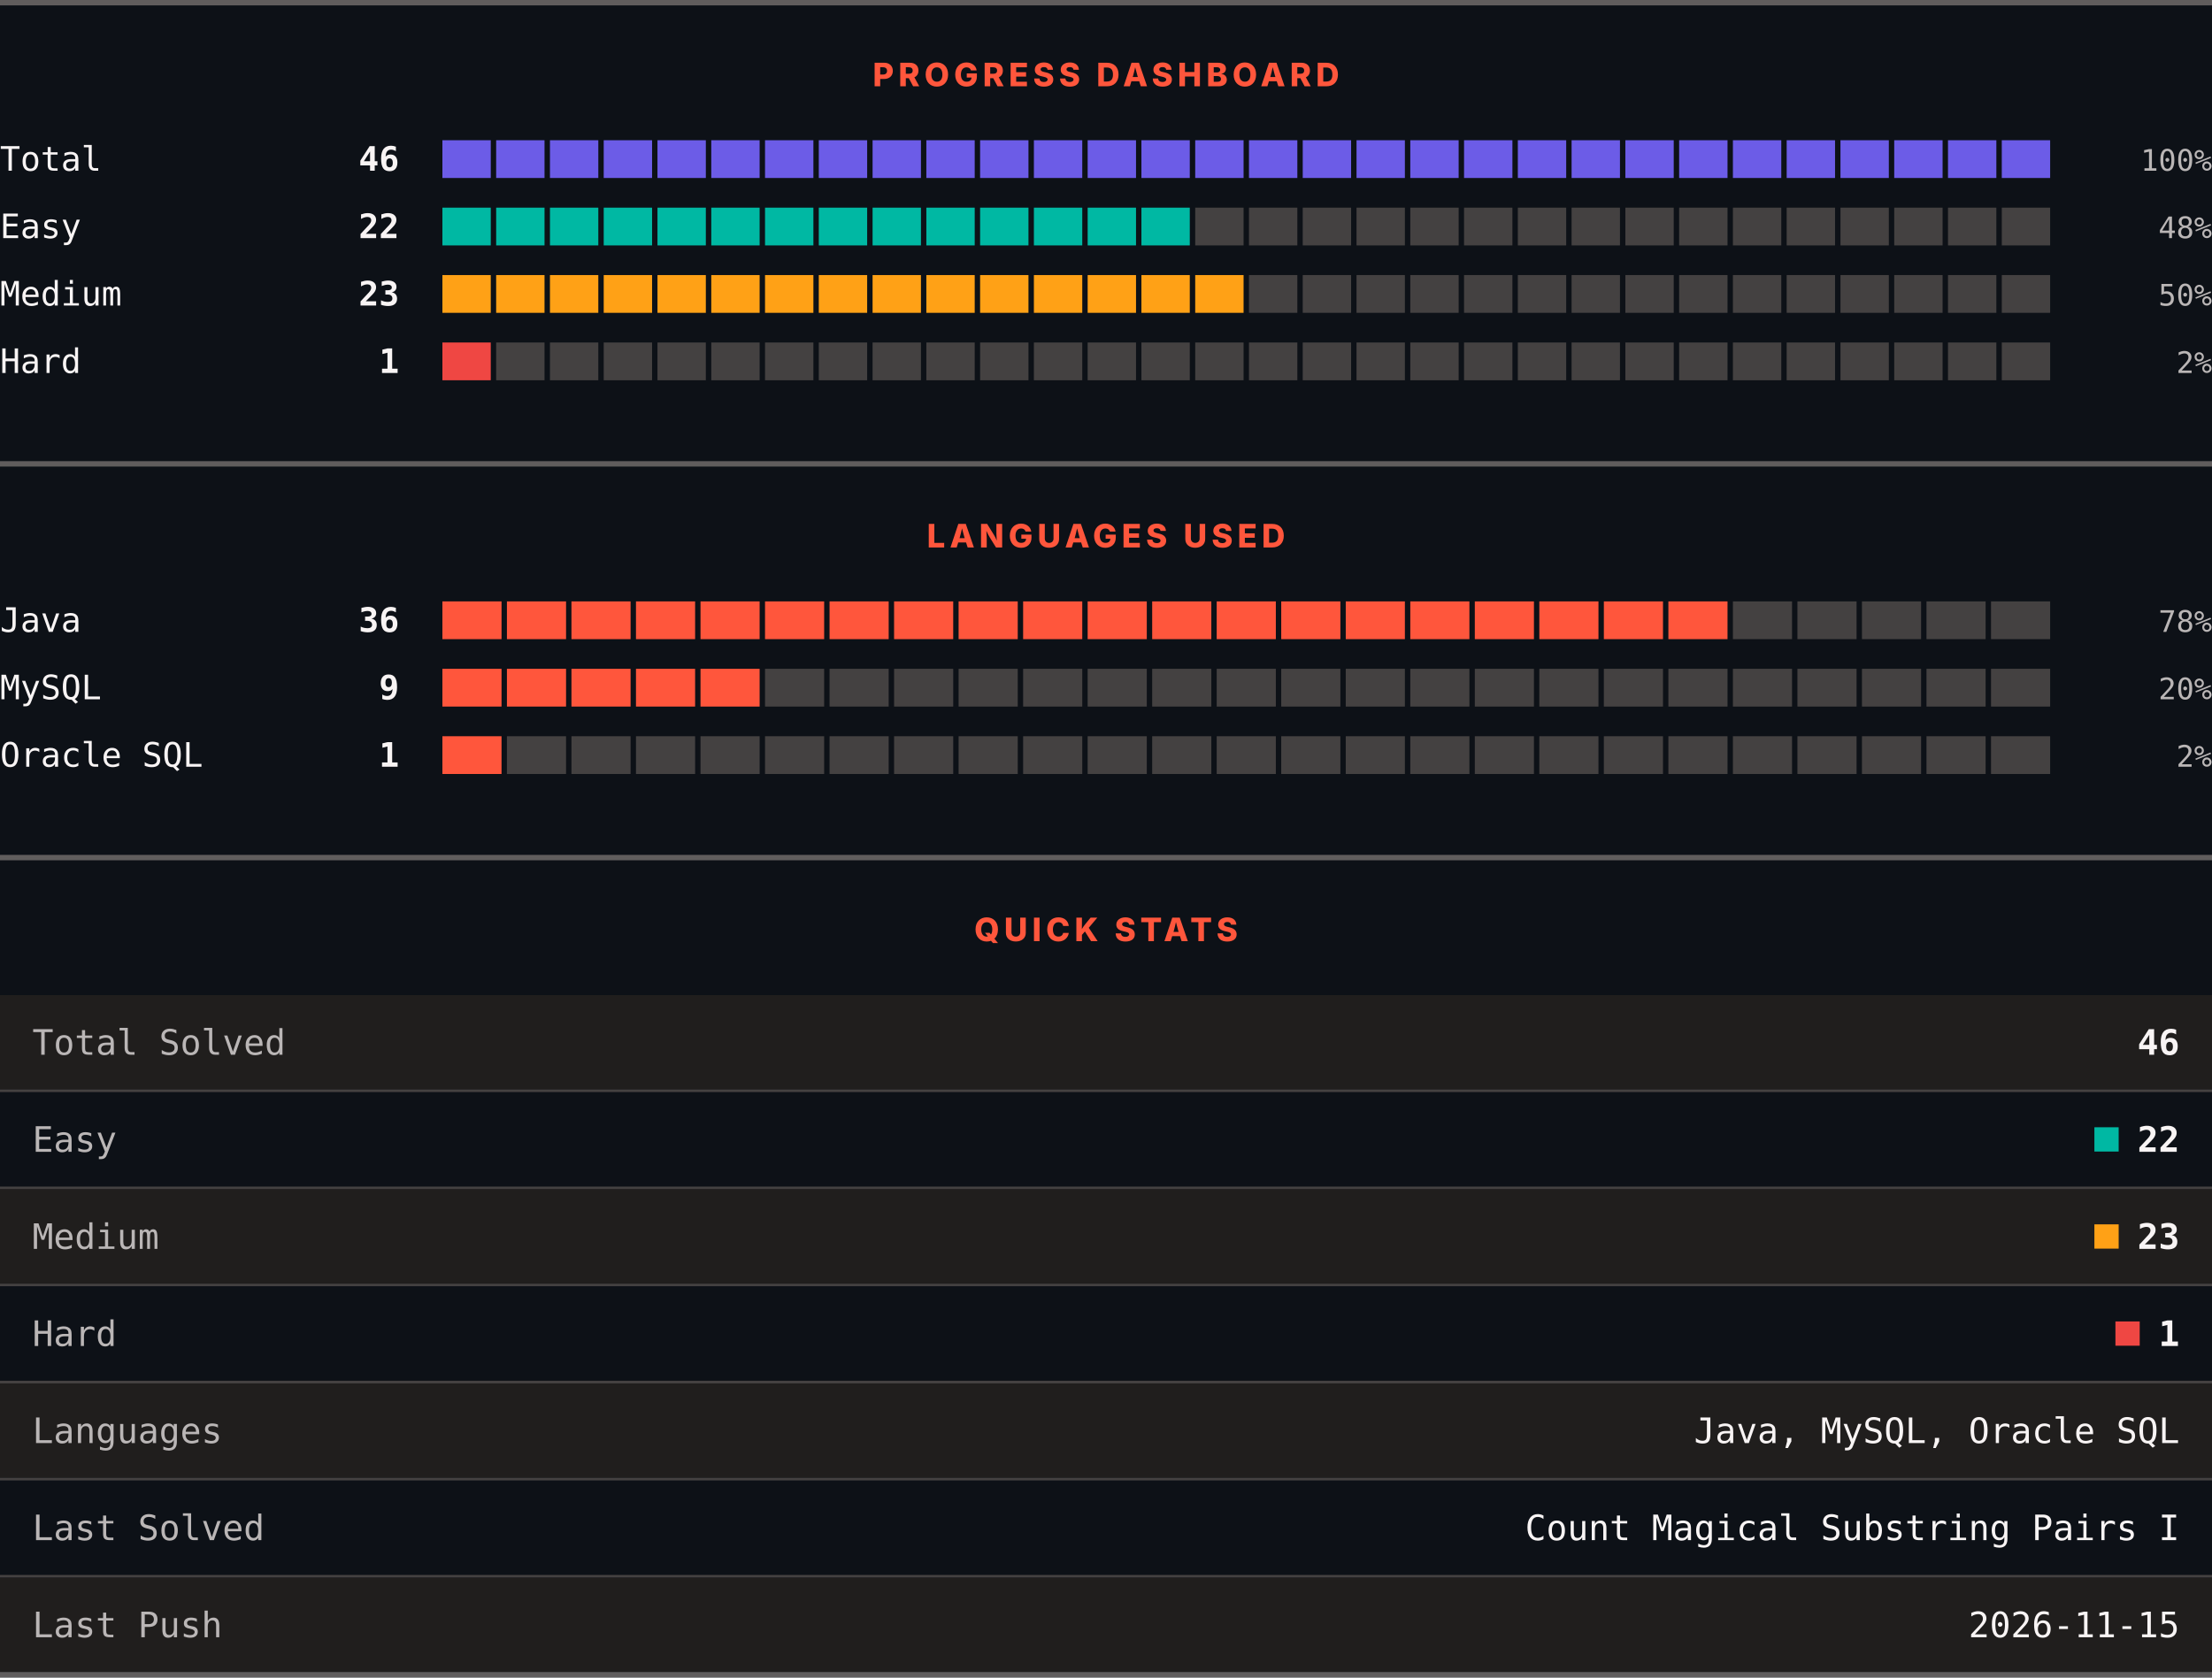
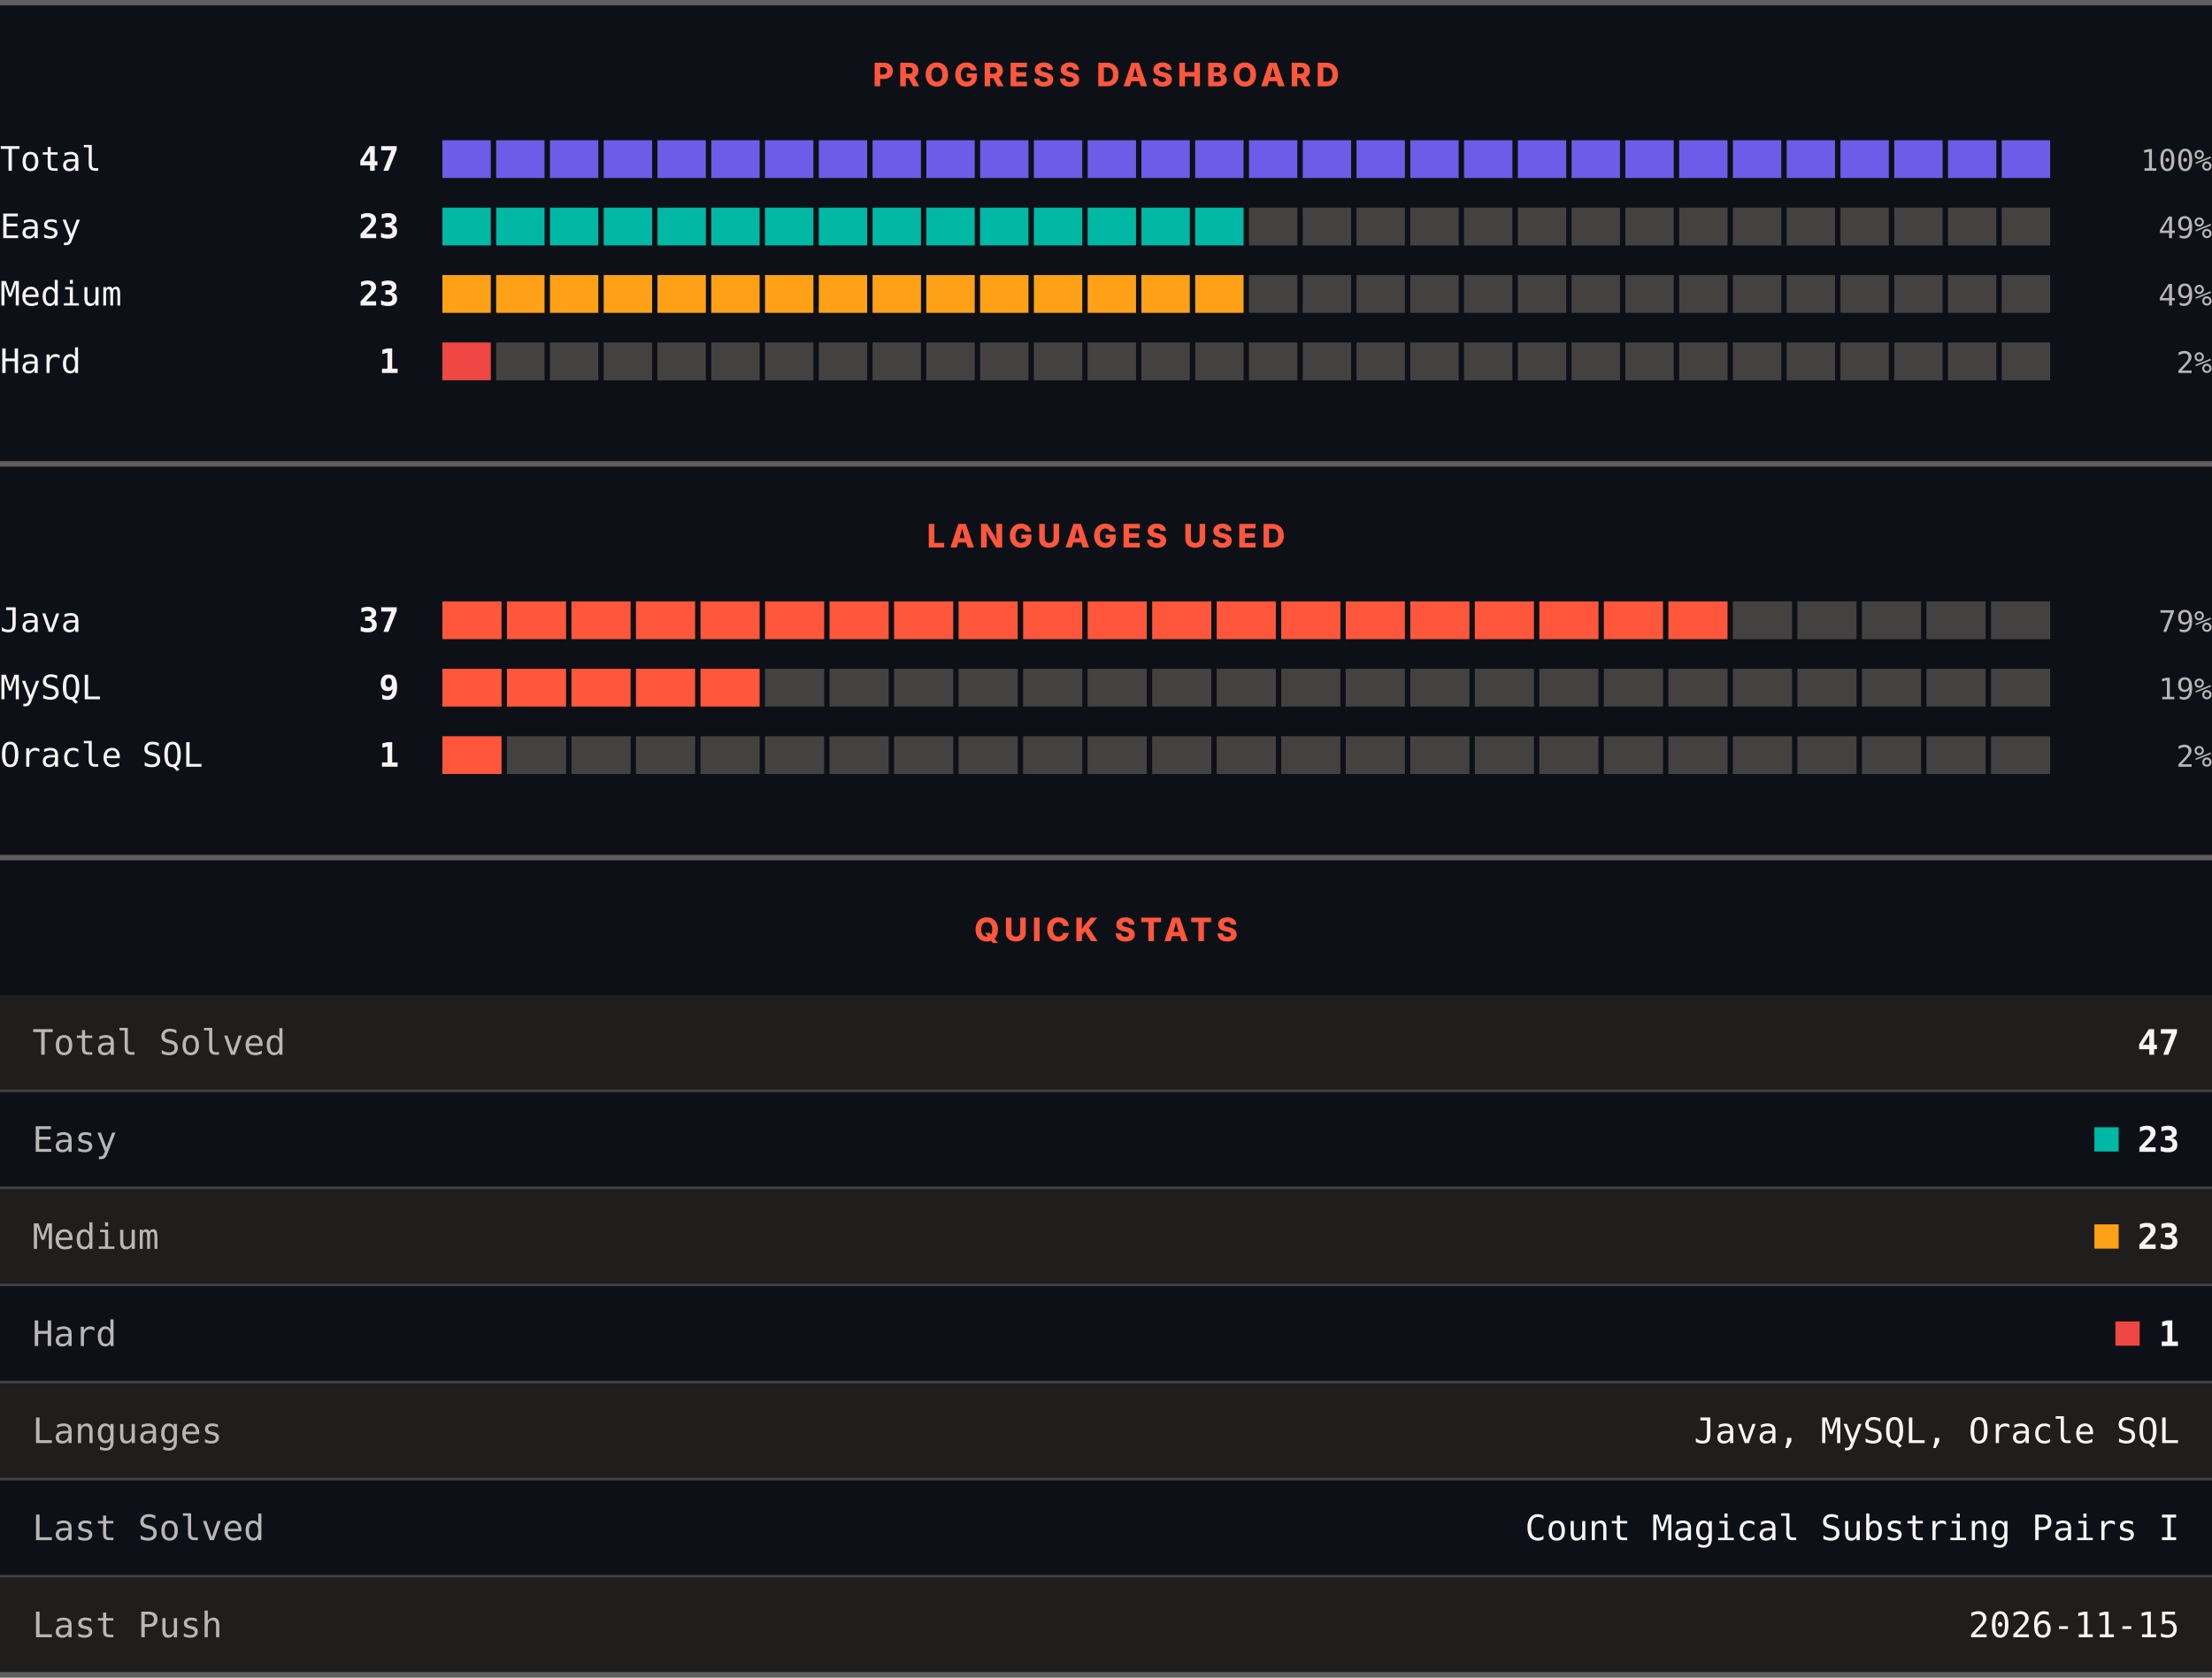
<svg xmlns="http://www.w3.org/2000/svg" width="820" height="622" viewBox="0 0 820 622" role="img" aria-label="LeetCode progress, languages and quick stats">
  <rect width="820" height="622" fill="#0d1117" />
  <rect x="0" y="0" width="820" height="2" fill="#605d5d" />
  <text x="410" y="32" text-anchor="middle" font-family="Archivo, system-ui, -apple-system, Segoe UI, sans-serif" font-size="12" font-weight="800" letter-spacing="1.68" fill="#ff563c">PROGRESS DASHBOARD</text>
  <text x="0" y="63.3" font-family="ui-monospace, SFMono-Regular, Menlo, Consolas, monospace" font-size="12.5" fill="#f8f4f4">Total</text>
-   <text x="148" y="63.3" text-anchor="end" font-family="ui-monospace, SFMono-Regular, Menlo, Consolas, monospace" font-size="12.5" font-weight="700" fill="#f8f4f4">46</text>
+   <text x="148" y="63.3" text-anchor="end" font-family="ui-monospace, SFMono-Regular, Menlo, Consolas, monospace" font-size="12.5" font-weight="700" fill="#f8f4f4">47</text>
  <rect x="164.00" y="52" width="17.93" height="14" fill="#6c5ce7" />
  <rect x="183.93" y="52" width="17.93" height="14" fill="#6c5ce7" />
  <rect x="203.87" y="52" width="17.93" height="14" fill="#6c5ce7" />
  <rect x="223.80" y="52" width="17.93" height="14" fill="#6c5ce7" />
  <rect x="243.73" y="52" width="17.93" height="14" fill="#6c5ce7" />
  <rect x="263.67" y="52" width="17.93" height="14" fill="#6c5ce7" />
  <rect x="283.60" y="52" width="17.93" height="14" fill="#6c5ce7" />
  <rect x="303.53" y="52" width="17.93" height="14" fill="#6c5ce7" />
  <rect x="323.47" y="52" width="17.93" height="14" fill="#6c5ce7" />
  <rect x="343.40" y="52" width="17.93" height="14" fill="#6c5ce7" />
  <rect x="363.33" y="52" width="17.93" height="14" fill="#6c5ce7" />
  <rect x="383.27" y="52" width="17.93" height="14" fill="#6c5ce7" />
  <rect x="403.20" y="52" width="17.93" height="14" fill="#6c5ce7" />
  <rect x="423.13" y="52" width="17.93" height="14" fill="#6c5ce7" />
  <rect x="443.07" y="52" width="17.93" height="14" fill="#6c5ce7" />
  <rect x="463.00" y="52" width="17.93" height="14" fill="#6c5ce7" />
  <rect x="482.93" y="52" width="17.93" height="14" fill="#6c5ce7" />
  <rect x="502.87" y="52" width="17.93" height="14" fill="#6c5ce7" />
  <rect x="522.80" y="52" width="17.93" height="14" fill="#6c5ce7" />
  <rect x="542.73" y="52" width="17.93" height="14" fill="#6c5ce7" />
  <rect x="562.67" y="52" width="17.93" height="14" fill="#6c5ce7" />
  <rect x="582.60" y="52" width="17.93" height="14" fill="#6c5ce7" />
  <rect x="602.53" y="52" width="17.93" height="14" fill="#6c5ce7" />
  <rect x="622.47" y="52" width="17.93" height="14" fill="#6c5ce7" />
  <rect x="642.40" y="52" width="17.93" height="14" fill="#6c5ce7" />
  <rect x="662.33" y="52" width="17.93" height="14" fill="#6c5ce7" />
  <rect x="682.27" y="52" width="17.93" height="14" fill="#6c5ce7" />
  <rect x="702.20" y="52" width="17.93" height="14" fill="#6c5ce7" />
  <rect x="722.13" y="52" width="17.93" height="14" fill="#6c5ce7" />
  <rect x="742.07" y="52" width="17.93" height="14" fill="#6c5ce7" />
  <text x="820" y="63.3" text-anchor="end" font-family="ui-monospace, SFMono-Regular, Menlo, Consolas, monospace" font-size="11" fill="#bab6b6">100%</text>
  <text x="0" y="88.3" font-family="ui-monospace, SFMono-Regular, Menlo, Consolas, monospace" font-size="12.5" fill="#f8f4f4">Easy</text>
-   <text x="148" y="88.3" text-anchor="end" font-family="ui-monospace, SFMono-Regular, Menlo, Consolas, monospace" font-size="12.5" font-weight="700" fill="#f8f4f4">22</text>
+   <text x="148" y="88.3" text-anchor="end" font-family="ui-monospace, SFMono-Regular, Menlo, Consolas, monospace" font-size="12.5" font-weight="700" fill="#f8f4f4">23</text>
  <rect x="164.00" y="77" width="17.93" height="14" fill="#00b8a3" />
  <rect x="183.93" y="77" width="17.93" height="14" fill="#00b8a3" />
  <rect x="203.87" y="77" width="17.93" height="14" fill="#00b8a3" />
  <rect x="223.80" y="77" width="17.93" height="14" fill="#00b8a3" />
  <rect x="243.73" y="77" width="17.93" height="14" fill="#00b8a3" />
  <rect x="263.67" y="77" width="17.93" height="14" fill="#00b8a3" />
  <rect x="283.60" y="77" width="17.93" height="14" fill="#00b8a3" />
  <rect x="303.53" y="77" width="17.93" height="14" fill="#00b8a3" />
  <rect x="323.47" y="77" width="17.93" height="14" fill="#00b8a3" />
  <rect x="343.40" y="77" width="17.93" height="14" fill="#00b8a3" />
  <rect x="363.33" y="77" width="17.93" height="14" fill="#00b8a3" />
  <rect x="383.27" y="77" width="17.93" height="14" fill="#00b8a3" />
  <rect x="403.20" y="77" width="17.93" height="14" fill="#00b8a3" />
  <rect x="423.13" y="77" width="17.93" height="14" fill="#00b8a3" />
-   <rect x="443.07" y="77" width="17.93" height="14" fill="#444141" />
+   <rect x="443.07" y="77" width="17.93" height="14" fill="#00b8a3" />
  <rect x="463.00" y="77" width="17.93" height="14" fill="#444141" />
  <rect x="482.93" y="77" width="17.93" height="14" fill="#444141" />
  <rect x="502.87" y="77" width="17.93" height="14" fill="#444141" />
  <rect x="522.80" y="77" width="17.93" height="14" fill="#444141" />
  <rect x="542.73" y="77" width="17.93" height="14" fill="#444141" />
  <rect x="562.67" y="77" width="17.93" height="14" fill="#444141" />
  <rect x="582.60" y="77" width="17.93" height="14" fill="#444141" />
  <rect x="602.53" y="77" width="17.93" height="14" fill="#444141" />
  <rect x="622.47" y="77" width="17.93" height="14" fill="#444141" />
  <rect x="642.40" y="77" width="17.93" height="14" fill="#444141" />
  <rect x="662.33" y="77" width="17.93" height="14" fill="#444141" />
  <rect x="682.27" y="77" width="17.93" height="14" fill="#444141" />
  <rect x="702.20" y="77" width="17.93" height="14" fill="#444141" />
  <rect x="722.13" y="77" width="17.93" height="14" fill="#444141" />
  <rect x="742.07" y="77" width="17.93" height="14" fill="#444141" />
-   <text x="820" y="88.3" text-anchor="end" font-family="ui-monospace, SFMono-Regular, Menlo, Consolas, monospace" font-size="11" fill="#bab6b6">48%</text>
+   <text x="820" y="88.3" text-anchor="end" font-family="ui-monospace, SFMono-Regular, Menlo, Consolas, monospace" font-size="11" fill="#bab6b6">49%</text>
  <text x="0" y="113.3" font-family="ui-monospace, SFMono-Regular, Menlo, Consolas, monospace" font-size="12.5" fill="#f8f4f4">Medium</text>
  <text x="148" y="113.3" text-anchor="end" font-family="ui-monospace, SFMono-Regular, Menlo, Consolas, monospace" font-size="12.5" font-weight="700" fill="#f8f4f4">23</text>
  <rect x="164.00" y="102" width="17.93" height="14" fill="#ffa116" />
  <rect x="183.93" y="102" width="17.93" height="14" fill="#ffa116" />
  <rect x="203.87" y="102" width="17.93" height="14" fill="#ffa116" />
  <rect x="223.80" y="102" width="17.93" height="14" fill="#ffa116" />
  <rect x="243.73" y="102" width="17.93" height="14" fill="#ffa116" />
  <rect x="263.67" y="102" width="17.93" height="14" fill="#ffa116" />
  <rect x="283.60" y="102" width="17.93" height="14" fill="#ffa116" />
  <rect x="303.53" y="102" width="17.93" height="14" fill="#ffa116" />
  <rect x="323.47" y="102" width="17.93" height="14" fill="#ffa116" />
  <rect x="343.40" y="102" width="17.93" height="14" fill="#ffa116" />
  <rect x="363.33" y="102" width="17.93" height="14" fill="#ffa116" />
  <rect x="383.27" y="102" width="17.93" height="14" fill="#ffa116" />
  <rect x="403.20" y="102" width="17.93" height="14" fill="#ffa116" />
  <rect x="423.13" y="102" width="17.93" height="14" fill="#ffa116" />
  <rect x="443.07" y="102" width="17.93" height="14" fill="#ffa116" />
  <rect x="463.00" y="102" width="17.93" height="14" fill="#444141" />
  <rect x="482.93" y="102" width="17.93" height="14" fill="#444141" />
  <rect x="502.87" y="102" width="17.93" height="14" fill="#444141" />
  <rect x="522.80" y="102" width="17.93" height="14" fill="#444141" />
  <rect x="542.73" y="102" width="17.93" height="14" fill="#444141" />
  <rect x="562.67" y="102" width="17.93" height="14" fill="#444141" />
  <rect x="582.60" y="102" width="17.93" height="14" fill="#444141" />
  <rect x="602.53" y="102" width="17.93" height="14" fill="#444141" />
  <rect x="622.47" y="102" width="17.93" height="14" fill="#444141" />
  <rect x="642.40" y="102" width="17.93" height="14" fill="#444141" />
  <rect x="662.33" y="102" width="17.93" height="14" fill="#444141" />
  <rect x="682.27" y="102" width="17.93" height="14" fill="#444141" />
  <rect x="702.20" y="102" width="17.93" height="14" fill="#444141" />
  <rect x="722.13" y="102" width="17.93" height="14" fill="#444141" />
  <rect x="742.07" y="102" width="17.93" height="14" fill="#444141" />
-   <text x="820" y="113.3" text-anchor="end" font-family="ui-monospace, SFMono-Regular, Menlo, Consolas, monospace" font-size="11" fill="#bab6b6">50%</text>
+   <text x="820" y="113.3" text-anchor="end" font-family="ui-monospace, SFMono-Regular, Menlo, Consolas, monospace" font-size="11" fill="#bab6b6">49%</text>
  <text x="0" y="138.3" font-family="ui-monospace, SFMono-Regular, Menlo, Consolas, monospace" font-size="12.5" fill="#f8f4f4">Hard</text>
  <text x="148" y="138.3" text-anchor="end" font-family="ui-monospace, SFMono-Regular, Menlo, Consolas, monospace" font-size="12.5" font-weight="700" fill="#f8f4f4">1</text>
  <rect x="164.00" y="127" width="17.93" height="14" fill="#ef4743" />
  <rect x="183.93" y="127" width="17.93" height="14" fill="#444141" />
  <rect x="203.87" y="127" width="17.93" height="14" fill="#444141" />
  <rect x="223.80" y="127" width="17.93" height="14" fill="#444141" />
  <rect x="243.73" y="127" width="17.93" height="14" fill="#444141" />
  <rect x="263.67" y="127" width="17.93" height="14" fill="#444141" />
  <rect x="283.60" y="127" width="17.93" height="14" fill="#444141" />
  <rect x="303.53" y="127" width="17.93" height="14" fill="#444141" />
  <rect x="323.47" y="127" width="17.93" height="14" fill="#444141" />
  <rect x="343.40" y="127" width="17.93" height="14" fill="#444141" />
  <rect x="363.33" y="127" width="17.93" height="14" fill="#444141" />
  <rect x="383.27" y="127" width="17.93" height="14" fill="#444141" />
  <rect x="403.20" y="127" width="17.93" height="14" fill="#444141" />
  <rect x="423.13" y="127" width="17.93" height="14" fill="#444141" />
  <rect x="443.07" y="127" width="17.93" height="14" fill="#444141" />
  <rect x="463.00" y="127" width="17.93" height="14" fill="#444141" />
  <rect x="482.93" y="127" width="17.93" height="14" fill="#444141" />
  <rect x="502.87" y="127" width="17.93" height="14" fill="#444141" />
  <rect x="522.80" y="127" width="17.93" height="14" fill="#444141" />
  <rect x="542.73" y="127" width="17.93" height="14" fill="#444141" />
  <rect x="562.67" y="127" width="17.93" height="14" fill="#444141" />
  <rect x="582.60" y="127" width="17.93" height="14" fill="#444141" />
  <rect x="602.53" y="127" width="17.93" height="14" fill="#444141" />
  <rect x="622.47" y="127" width="17.93" height="14" fill="#444141" />
  <rect x="642.40" y="127" width="17.93" height="14" fill="#444141" />
  <rect x="662.33" y="127" width="17.93" height="14" fill="#444141" />
  <rect x="682.27" y="127" width="17.93" height="14" fill="#444141" />
  <rect x="702.20" y="127" width="17.93" height="14" fill="#444141" />
  <rect x="722.13" y="127" width="17.93" height="14" fill="#444141" />
  <rect x="742.07" y="127" width="17.93" height="14" fill="#444141" />
  <text x="820" y="138.3" text-anchor="end" font-family="ui-monospace, SFMono-Regular, Menlo, Consolas, monospace" font-size="11" fill="#bab6b6">2%</text>
  <rect x="0" y="171" width="820" height="2" fill="#605d5d" />
  <text x="410" y="203" text-anchor="middle" font-family="Archivo, system-ui, -apple-system, Segoe UI, sans-serif" font-size="12" font-weight="800" letter-spacing="1.68" fill="#ff563c">LANGUAGES USED</text>
  <text x="0" y="234.3" font-family="ui-monospace, SFMono-Regular, Menlo, Consolas, monospace" font-size="12.5" fill="#f8f4f4">Java</text>
-   <text x="148" y="234.3" text-anchor="end" font-family="ui-monospace, SFMono-Regular, Menlo, Consolas, monospace" font-size="12.5" font-weight="700" fill="#f8f4f4">36</text>
+   <text x="148" y="234.3" text-anchor="end" font-family="ui-monospace, SFMono-Regular, Menlo, Consolas, monospace" font-size="12.5" font-weight="700" fill="#f8f4f4">37</text>
  <rect x="164.00" y="223" width="21.92" height="14" fill="#ff563c" />
  <rect x="187.92" y="223" width="21.92" height="14" fill="#ff563c" />
  <rect x="211.84" y="223" width="21.92" height="14" fill="#ff563c" />
  <rect x="235.76" y="223" width="21.92" height="14" fill="#ff563c" />
  <rect x="259.68" y="223" width="21.92" height="14" fill="#ff563c" />
  <rect x="283.60" y="223" width="21.92" height="14" fill="#ff563c" />
  <rect x="307.52" y="223" width="21.92" height="14" fill="#ff563c" />
  <rect x="331.44" y="223" width="21.92" height="14" fill="#ff563c" />
  <rect x="355.36" y="223" width="21.92" height="14" fill="#ff563c" />
  <rect x="379.28" y="223" width="21.92" height="14" fill="#ff563c" />
  <rect x="403.20" y="223" width="21.92" height="14" fill="#ff563c" />
  <rect x="427.12" y="223" width="21.92" height="14" fill="#ff563c" />
  <rect x="451.04" y="223" width="21.92" height="14" fill="#ff563c" />
  <rect x="474.96" y="223" width="21.92" height="14" fill="#ff563c" />
  <rect x="498.88" y="223" width="21.92" height="14" fill="#ff563c" />
  <rect x="522.80" y="223" width="21.92" height="14" fill="#ff563c" />
  <rect x="546.72" y="223" width="21.92" height="14" fill="#ff563c" />
  <rect x="570.64" y="223" width="21.92" height="14" fill="#ff563c" />
  <rect x="594.56" y="223" width="21.92" height="14" fill="#ff563c" />
  <rect x="618.48" y="223" width="21.92" height="14" fill="#ff563c" />
  <rect x="642.40" y="223" width="21.92" height="14" fill="#444141" />
  <rect x="666.32" y="223" width="21.92" height="14" fill="#444141" />
  <rect x="690.24" y="223" width="21.92" height="14" fill="#444141" />
  <rect x="714.16" y="223" width="21.92" height="14" fill="#444141" />
  <rect x="738.08" y="223" width="21.92" height="14" fill="#444141" />
-   <text x="820" y="234.3" text-anchor="end" font-family="ui-monospace, SFMono-Regular, Menlo, Consolas, monospace" font-size="11" fill="#bab6b6">78%</text>
+   <text x="820" y="234.3" text-anchor="end" font-family="ui-monospace, SFMono-Regular, Menlo, Consolas, monospace" font-size="11" fill="#bab6b6">79%</text>
  <text x="0" y="259.3" font-family="ui-monospace, SFMono-Regular, Menlo, Consolas, monospace" font-size="12.5" fill="#f8f4f4">MySQL</text>
  <text x="148" y="259.3" text-anchor="end" font-family="ui-monospace, SFMono-Regular, Menlo, Consolas, monospace" font-size="12.5" font-weight="700" fill="#f8f4f4">9</text>
  <rect x="164.00" y="248" width="21.92" height="14" fill="#ff563c" />
  <rect x="187.92" y="248" width="21.92" height="14" fill="#ff563c" />
  <rect x="211.84" y="248" width="21.92" height="14" fill="#ff563c" />
  <rect x="235.76" y="248" width="21.92" height="14" fill="#ff563c" />
  <rect x="259.68" y="248" width="21.92" height="14" fill="#ff563c" />
  <rect x="283.60" y="248" width="21.92" height="14" fill="#444141" />
  <rect x="307.52" y="248" width="21.92" height="14" fill="#444141" />
  <rect x="331.44" y="248" width="21.92" height="14" fill="#444141" />
  <rect x="355.36" y="248" width="21.92" height="14" fill="#444141" />
  <rect x="379.28" y="248" width="21.92" height="14" fill="#444141" />
  <rect x="403.20" y="248" width="21.92" height="14" fill="#444141" />
  <rect x="427.12" y="248" width="21.92" height="14" fill="#444141" />
  <rect x="451.04" y="248" width="21.92" height="14" fill="#444141" />
  <rect x="474.96" y="248" width="21.92" height="14" fill="#444141" />
  <rect x="498.88" y="248" width="21.92" height="14" fill="#444141" />
  <rect x="522.80" y="248" width="21.92" height="14" fill="#444141" />
  <rect x="546.72" y="248" width="21.92" height="14" fill="#444141" />
  <rect x="570.64" y="248" width="21.92" height="14" fill="#444141" />
  <rect x="594.56" y="248" width="21.92" height="14" fill="#444141" />
  <rect x="618.48" y="248" width="21.92" height="14" fill="#444141" />
  <rect x="642.40" y="248" width="21.92" height="14" fill="#444141" />
  <rect x="666.32" y="248" width="21.92" height="14" fill="#444141" />
  <rect x="690.24" y="248" width="21.92" height="14" fill="#444141" />
  <rect x="714.16" y="248" width="21.92" height="14" fill="#444141" />
  <rect x="738.08" y="248" width="21.92" height="14" fill="#444141" />
-   <text x="820" y="259.3" text-anchor="end" font-family="ui-monospace, SFMono-Regular, Menlo, Consolas, monospace" font-size="11" fill="#bab6b6">20%</text>
+   <text x="820" y="259.3" text-anchor="end" font-family="ui-monospace, SFMono-Regular, Menlo, Consolas, monospace" font-size="11" fill="#bab6b6">19%</text>
  <text x="0" y="284.3" font-family="ui-monospace, SFMono-Regular, Menlo, Consolas, monospace" font-size="12.5" fill="#f8f4f4">Oracle SQL</text>
  <text x="148" y="284.3" text-anchor="end" font-family="ui-monospace, SFMono-Regular, Menlo, Consolas, monospace" font-size="12.5" font-weight="700" fill="#f8f4f4">1</text>
  <rect x="164.00" y="273" width="21.92" height="14" fill="#ff563c" />
  <rect x="187.92" y="273" width="21.92" height="14" fill="#444141" />
  <rect x="211.84" y="273" width="21.92" height="14" fill="#444141" />
  <rect x="235.76" y="273" width="21.92" height="14" fill="#444141" />
  <rect x="259.68" y="273" width="21.92" height="14" fill="#444141" />
  <rect x="283.60" y="273" width="21.92" height="14" fill="#444141" />
  <rect x="307.52" y="273" width="21.92" height="14" fill="#444141" />
  <rect x="331.44" y="273" width="21.92" height="14" fill="#444141" />
  <rect x="355.36" y="273" width="21.92" height="14" fill="#444141" />
  <rect x="379.28" y="273" width="21.92" height="14" fill="#444141" />
  <rect x="403.20" y="273" width="21.92" height="14" fill="#444141" />
  <rect x="427.12" y="273" width="21.92" height="14" fill="#444141" />
  <rect x="451.04" y="273" width="21.92" height="14" fill="#444141" />
  <rect x="474.96" y="273" width="21.92" height="14" fill="#444141" />
  <rect x="498.88" y="273" width="21.92" height="14" fill="#444141" />
  <rect x="522.80" y="273" width="21.92" height="14" fill="#444141" />
  <rect x="546.72" y="273" width="21.92" height="14" fill="#444141" />
  <rect x="570.64" y="273" width="21.92" height="14" fill="#444141" />
  <rect x="594.56" y="273" width="21.92" height="14" fill="#444141" />
  <rect x="618.48" y="273" width="21.92" height="14" fill="#444141" />
  <rect x="642.40" y="273" width="21.92" height="14" fill="#444141" />
  <rect x="666.32" y="273" width="21.92" height="14" fill="#444141" />
  <rect x="690.24" y="273" width="21.92" height="14" fill="#444141" />
  <rect x="714.16" y="273" width="21.92" height="14" fill="#444141" />
  <rect x="738.08" y="273" width="21.92" height="14" fill="#444141" />
  <text x="820" y="284.3" text-anchor="end" font-family="ui-monospace, SFMono-Regular, Menlo, Consolas, monospace" font-size="11" fill="#bab6b6">2%</text>
  <rect x="0" y="317" width="820" height="2" fill="#605d5d" />
  <text x="410" y="349" text-anchor="middle" font-family="Archivo, system-ui, -apple-system, Segoe UI, sans-serif" font-size="12" font-weight="800" letter-spacing="1.68" fill="#ff563c">QUICK STATS</text>
  <rect x="0" y="369" width="820" height="35" fill="#201e1d" />
  <text x="12" y="391.1" font-family="ui-monospace, SFMono-Regular, Menlo, Consolas, monospace" font-size="13" fill="#bab6b6">Total Solved</text>
-   <text x="808" y="391.1" text-anchor="end" font-family="ui-monospace, SFMono-Regular, Menlo, Consolas, monospace" font-size="13" font-weight="700" fill="#f8f4f4">46</text>
+   <text x="808" y="391.1" text-anchor="end" font-family="ui-monospace, SFMono-Regular, Menlo, Consolas, monospace" font-size="13" font-weight="700" fill="#f8f4f4">47</text>
  <rect x="0" y="404" width="820" height="1" fill="#444141" />
  <rect x="0" y="405" width="820" height="35" fill="#0d1117" />
  <text x="12" y="427.1" font-family="ui-monospace, SFMono-Regular, Menlo, Consolas, monospace" font-size="13" fill="#bab6b6">Easy</text>
  <rect x="776.4" y="418" width="9" height="9" fill="#00b8a3" />
-   <text x="808" y="427.1" text-anchor="end" font-family="ui-monospace, SFMono-Regular, Menlo, Consolas, monospace" font-size="13" font-weight="700" fill="#f8f4f4">22</text>
+   <text x="808" y="427.1" text-anchor="end" font-family="ui-monospace, SFMono-Regular, Menlo, Consolas, monospace" font-size="13" font-weight="700" fill="#f8f4f4">23</text>
  <rect x="0" y="440" width="820" height="1" fill="#444141" />
  <rect x="0" y="441" width="820" height="35" fill="#201e1d" />
  <text x="12" y="463.1" font-family="ui-monospace, SFMono-Regular, Menlo, Consolas, monospace" font-size="13" fill="#bab6b6">Medium</text>
  <rect x="776.4" y="454" width="9" height="9" fill="#ffa116" />
  <text x="808" y="463.1" text-anchor="end" font-family="ui-monospace, SFMono-Regular, Menlo, Consolas, monospace" font-size="13" font-weight="700" fill="#f8f4f4">23</text>
  <rect x="0" y="476" width="820" height="1" fill="#444141" />
  <rect x="0" y="477" width="820" height="35" fill="#0d1117" />
  <text x="12" y="499.1" font-family="ui-monospace, SFMono-Regular, Menlo, Consolas, monospace" font-size="13" fill="#bab6b6">Hard</text>
  <rect x="784.2" y="490" width="9" height="9" fill="#ef4743" />
  <text x="808" y="499.1" text-anchor="end" font-family="ui-monospace, SFMono-Regular, Menlo, Consolas, monospace" font-size="13" font-weight="700" fill="#f8f4f4">1</text>
  <rect x="0" y="512" width="820" height="1" fill="#444141" />
  <rect x="0" y="513" width="820" height="35" fill="#201e1d" />
  <text x="12" y="535.1" font-family="ui-monospace, SFMono-Regular, Menlo, Consolas, monospace" font-size="13" fill="#bab6b6">Languages</text>
  <text x="808" y="535.1" text-anchor="end" font-family="ui-monospace, SFMono-Regular, Menlo, Consolas, monospace" font-size="13" fill="#f8f4f4">Java, MySQL, Oracle SQL</text>
  <rect x="0" y="548" width="820" height="1" fill="#444141" />
  <rect x="0" y="549" width="820" height="35" fill="#0d1117" />
  <text x="12" y="571.1" font-family="ui-monospace, SFMono-Regular, Menlo, Consolas, monospace" font-size="13" fill="#bab6b6">Last Solved</text>
  <text x="808" y="571.1" text-anchor="end" font-family="ui-monospace, SFMono-Regular, Menlo, Consolas, monospace" font-size="13" fill="#f8f4f4">Count Magical Substring Pairs I</text>
  <rect x="0" y="584" width="820" height="1" fill="#444141" />
  <rect x="0" y="585" width="820" height="35" fill="#201e1d" />
  <text x="12" y="607.1" font-family="ui-monospace, SFMono-Regular, Menlo, Consolas, monospace" font-size="13" fill="#bab6b6">Last Push</text>
  <text x="808" y="607.1" text-anchor="end" font-family="ui-monospace, SFMono-Regular, Menlo, Consolas, monospace" font-size="13" fill="#f8f4f4">2026-11-15</text>
  <rect x="0" y="620" width="820" height="2" fill="#605d5d" />
</svg>
